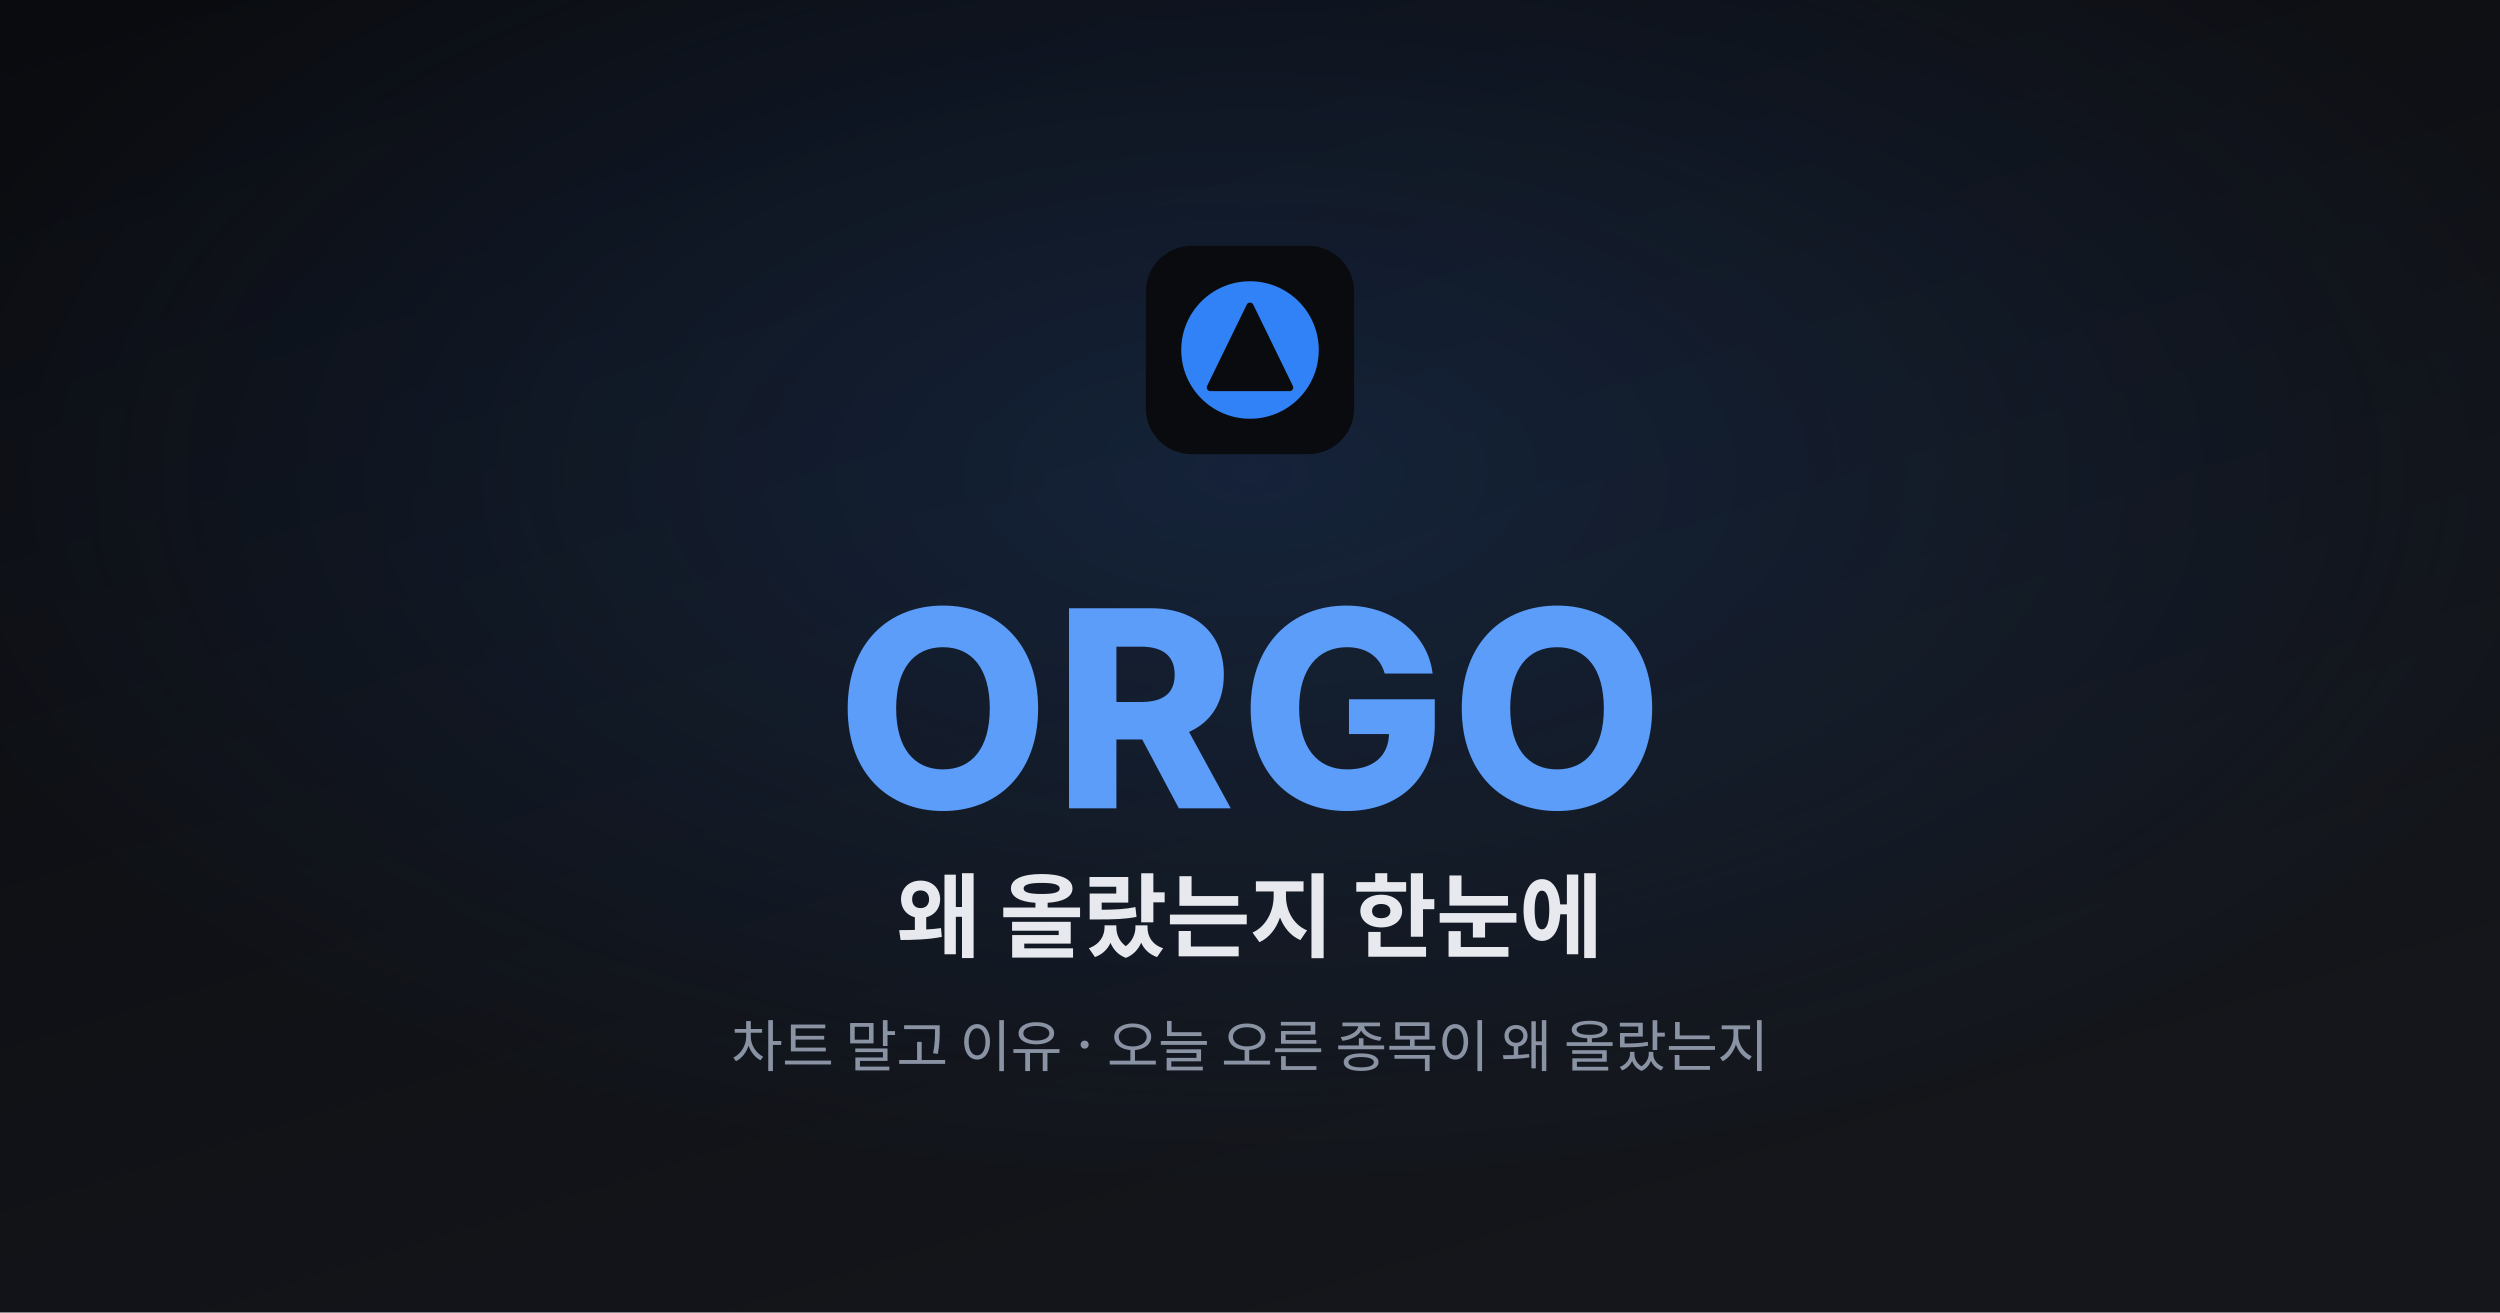
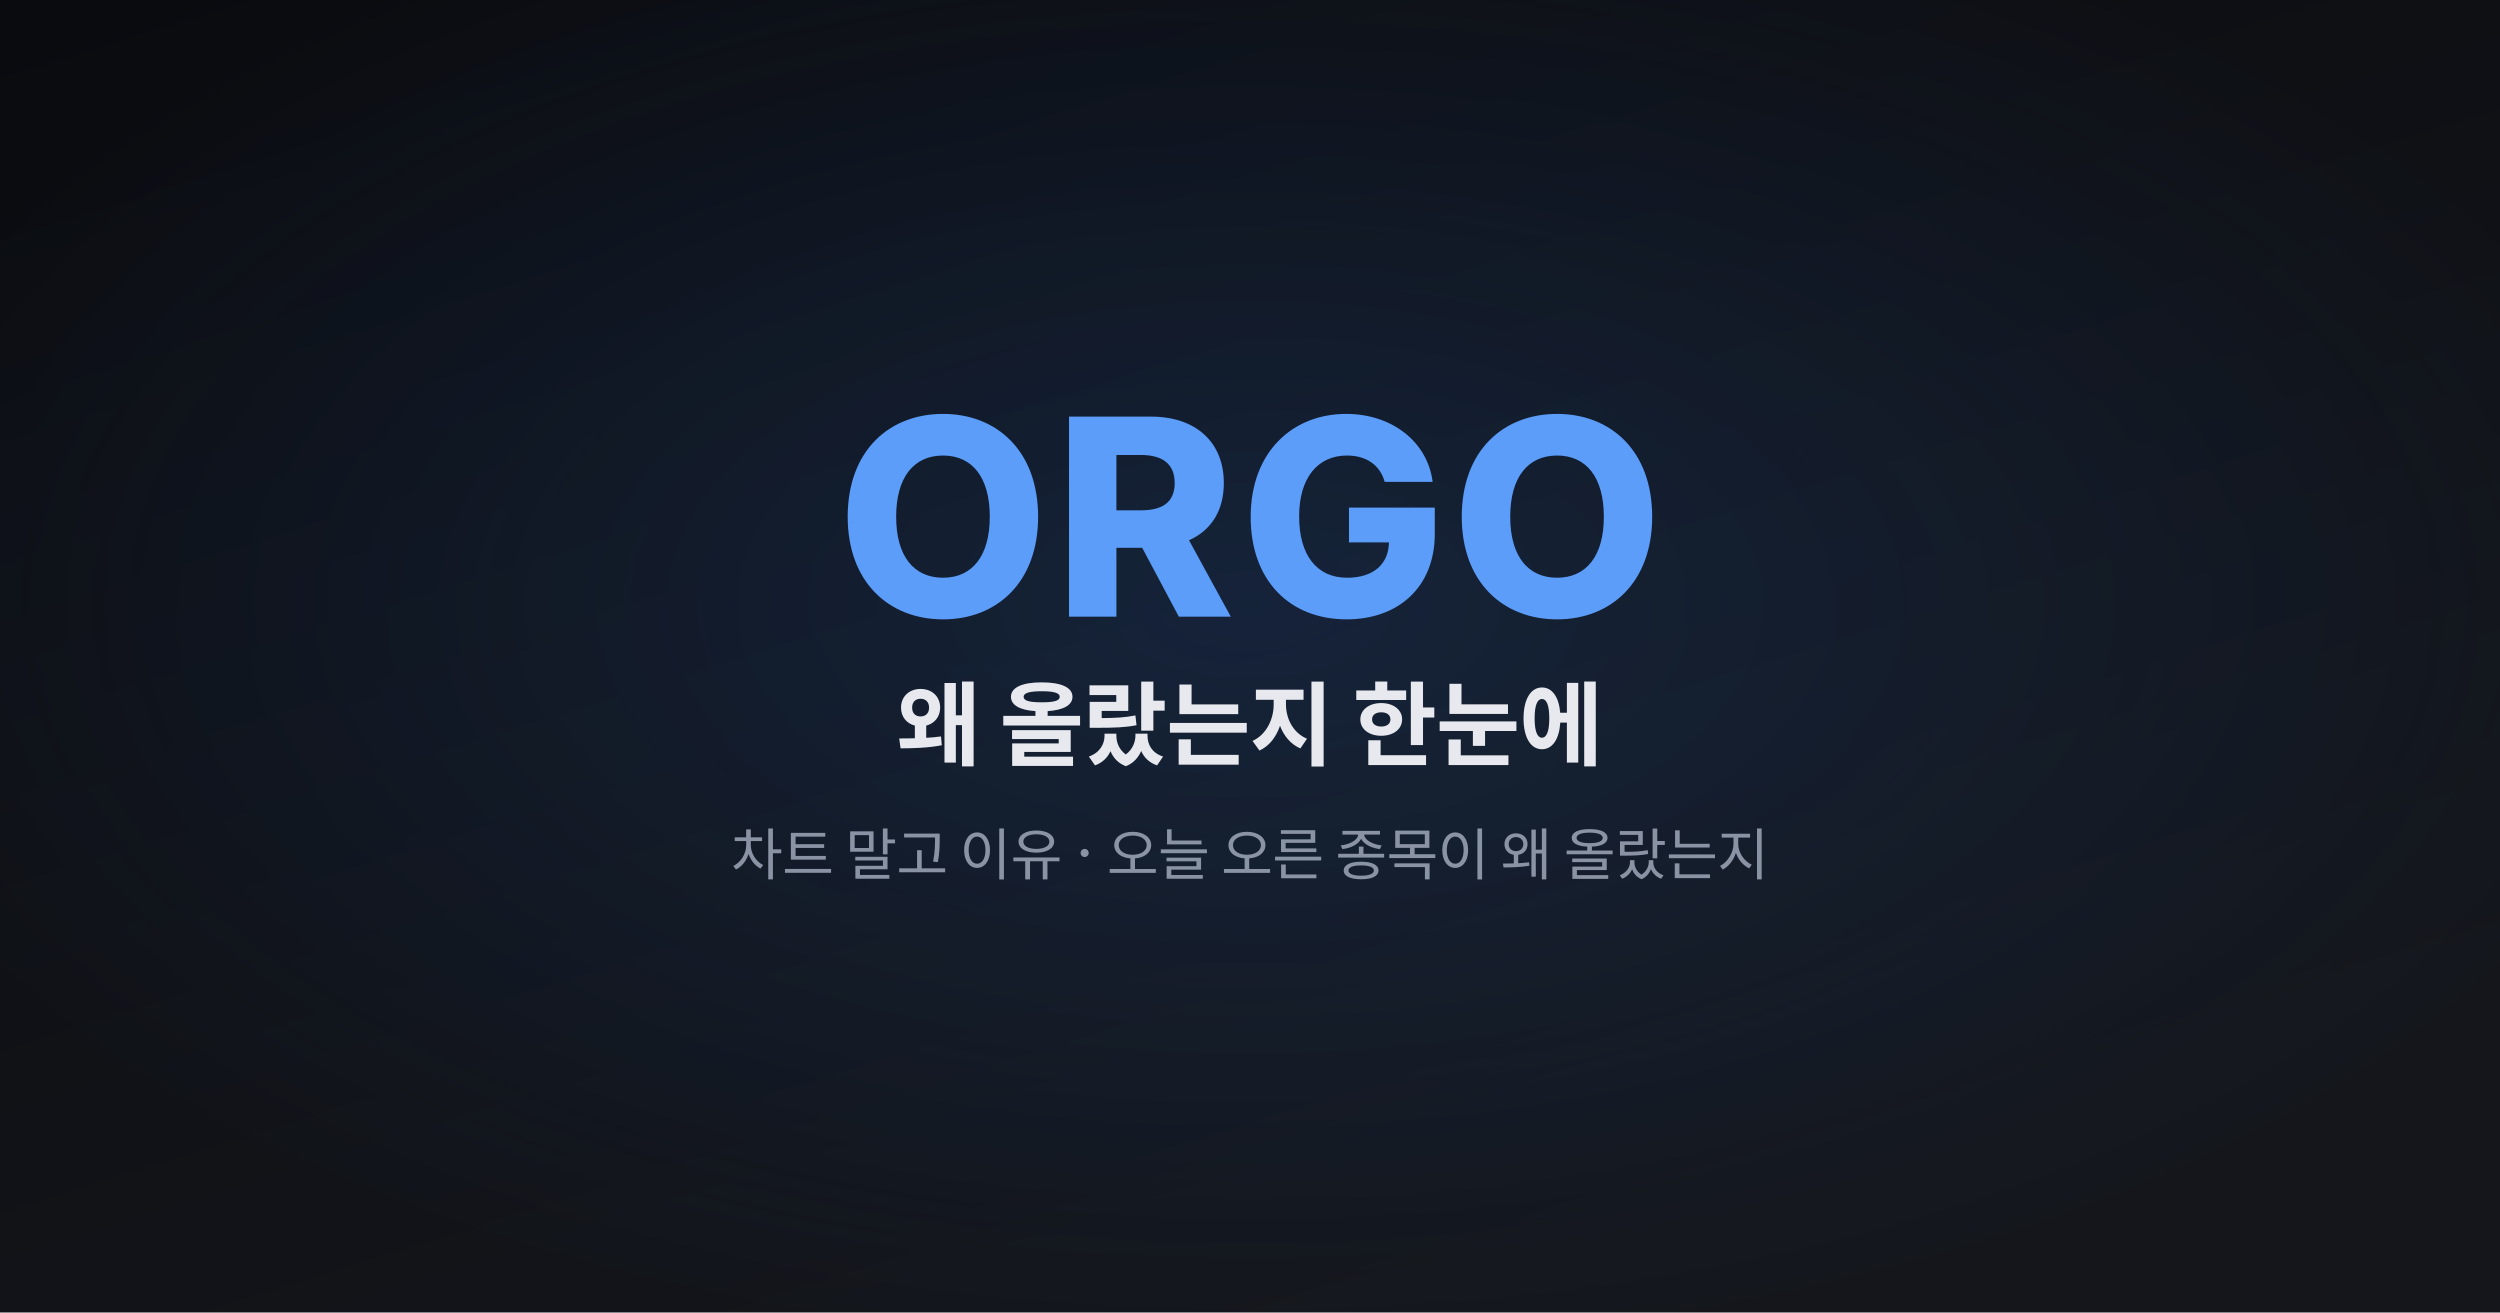
<svg xmlns="http://www.w3.org/2000/svg" width="1200" height="630" viewBox="0 0 1200 630">
  <defs>
    <linearGradient id="bg" x1="0" y1="0" x2="0.6" y2="1">
      <stop offset="0%" stop-color="#0a0b0f" />
      <stop offset="100%" stop-color="#14161b" />
    </linearGradient>
-     <radialGradient id="glow" cx="50%" cy="36%" r="55%">
+     <radialGradient id="glow" cx="50%" cy="46%" r="58%">
      <stop offset="0%" stop-color="#3182F6" stop-opacity="0.16" />
      <stop offset="100%" stop-color="#3182F6" stop-opacity="0" />
    </radialGradient>
  </defs>
  <rect width="1200" height="630" fill="url(#bg)" />
  <rect width="1200" height="630" fill="url(#glow)" />
-   <g>
-     <rect x="550" y="118" width="100" height="100" rx="22" fill="#0A0B0F" />
-     <circle cx="600" cy="168" r="33" fill="#3182F6" />
-     <path d="M600 147 L619 186 L581 186 Z" fill="#0A0B0F" stroke="#0A0B0F" stroke-width="3.5" stroke-linejoin="round" />
-   </g>
-   <text x="600" y="388" text-anchor="middle" font-family="-apple-system,BlinkMacSystemFont,'Pretendard','Noto Sans KR',sans-serif" font-size="132" font-weight="800" fill="#5b9df9" letter-spacing="2">ORGO</text>
-   <text x="600" y="456" text-anchor="middle" font-family="-apple-system,BlinkMacSystemFont,'Pretendard','Noto Sans KR',sans-serif" font-size="44" font-weight="700" fill="#e7e9ee" letter-spacing="-0.5">왜 올랐는지 한눈에</text>
-   <text x="600" y="512" text-anchor="middle" font-family="-apple-system,BlinkMacSystemFont,'Pretendard','Noto Sans KR',sans-serif" font-size="27" font-weight="500" fill="#8a93a3" letter-spacing="-0.3">차트 말고 이유 · 오늘 오른 종목이 왜 올랐는지</text>
+   <text x="600" y="296" text-anchor="middle" font-family="-apple-system,BlinkMacSystemFont,'Pretendard','Noto Sans KR',sans-serif" font-size="132" font-weight="800" fill="#5b9df9" letter-spacing="2">ORGO</text>
+   <text x="600" y="364" text-anchor="middle" font-family="-apple-system,BlinkMacSystemFont,'Pretendard','Noto Sans KR',sans-serif" font-size="44" font-weight="700" fill="#e7e9ee" letter-spacing="-0.5">왜 올랐는지 한눈에</text>
+   <text x="600" y="420" text-anchor="middle" font-family="-apple-system,BlinkMacSystemFont,'Pretendard','Noto Sans KR',sans-serif" font-size="27" font-weight="500" fill="#8a93a3" letter-spacing="-0.3">차트 말고 이유 · 오늘 오른 종목이 왜 올랐는지</text>
</svg>
